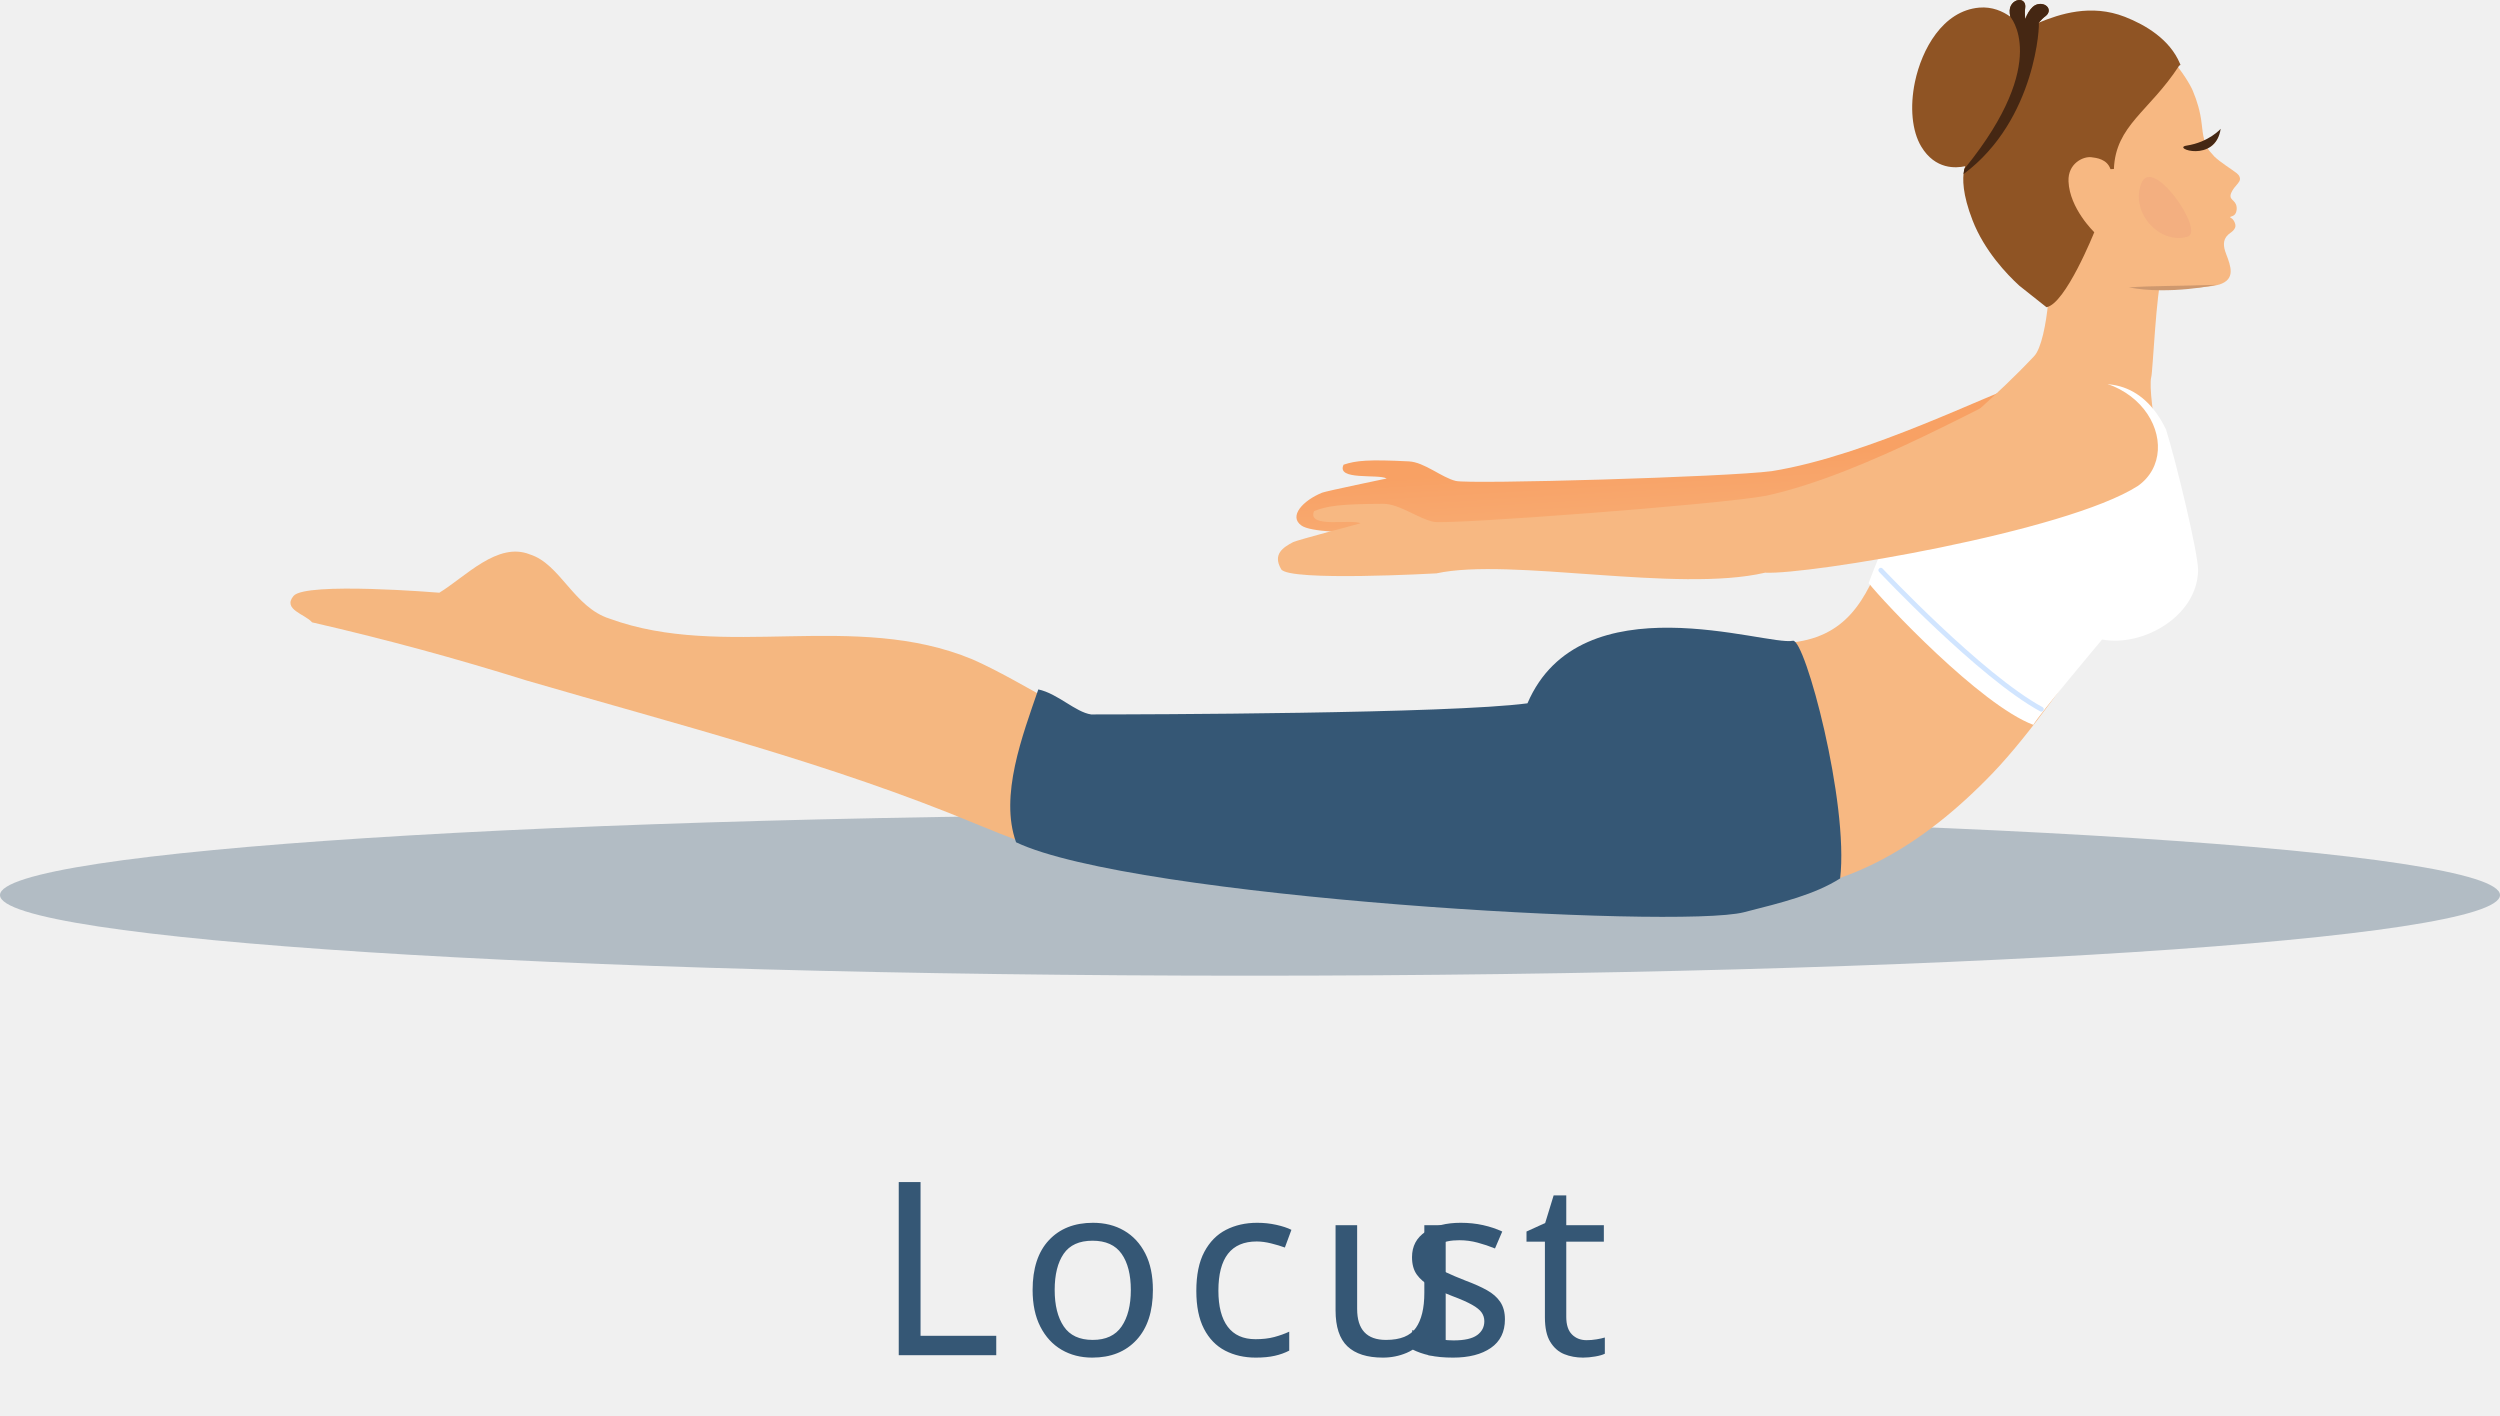
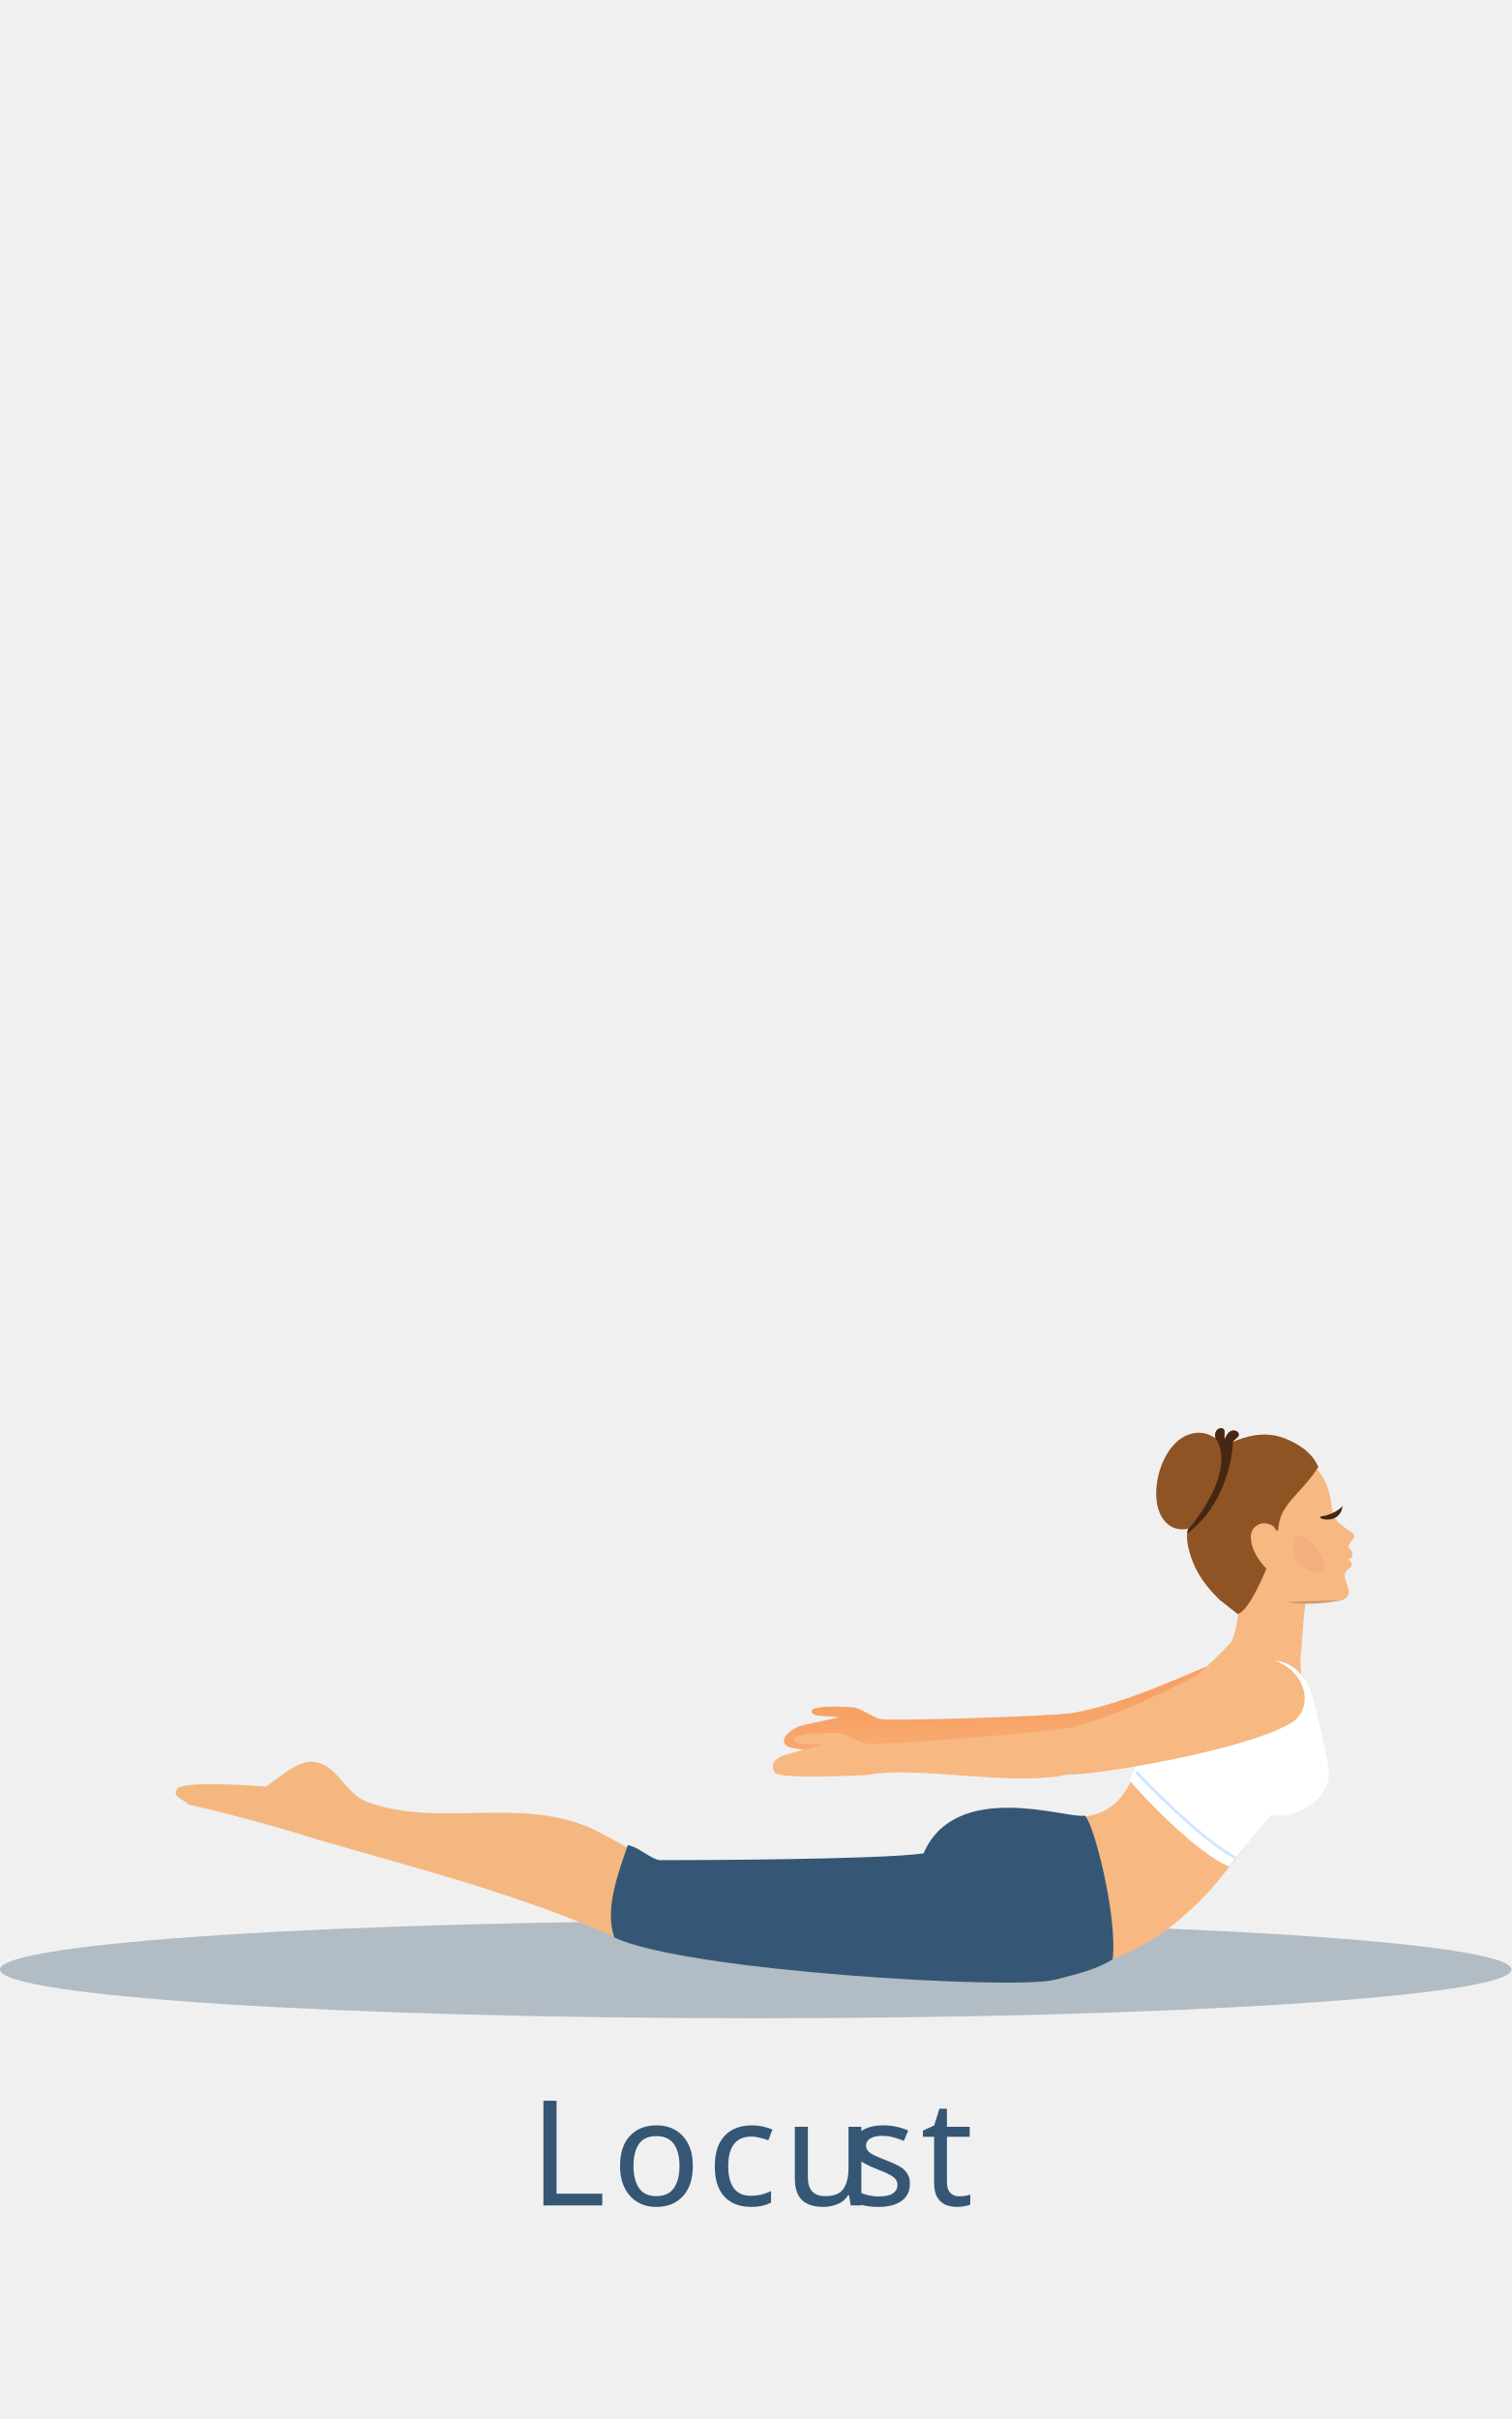
- <svg xmlns="http://www.w3.org/2000/svg" id="Layer_1" data-name="Layer 1" viewBox="0 0 876.14 496.19">
-   <defs>
-     <style>
-       .cls-1 {
-         letter-spacing: .05em;
-       }
- 
-       .cls-2 {
-         fill: url(#linear-gradient);
-       }
- 
-       .cls-3 {
-         fill: #f7b882;
-       }
- 
-       .cls-4 {
-         fill: #f3af80;
-       }
- 
-       .cls-5 {
-         fill: #f5b780;
-       }
- 
-       .cls-6 {
-         fill: #fff;
-       }
- 
-       .cls-7 {
-         fill: #8f5424;
-       }
- 
-       .cls-8 {
-         fill: #ce986e;
-       }
- 
-       .cls-9 {
-         fill: #b2bcc4;
-       }
- 
-       .cls-10 {
-         fill: #d1e5ff;
-       }
- 
-       .cls-11, .cls-12 {
-         fill: #355775;
-       }
- 
-       .cls-13 {
-         fill: #452713;
-       }
- 
-       .cls-14 {
-         letter-spacing: .07em;
-       }
- 
-       .cls-12 {
-         font-family: FarmWaveFree-Regular, 'Farm Wave Free';
-         font-size: 85px;
-         isolation: isolate;
-       }
-     </style>
-     <linearGradient id="linear-gradient" x1="1450.48" y1="585.66" x2="1480.88" y2="527.27" gradientTransform="translate(2058.08 -66.87) rotate(149.11) scale(.94) skewX(.01)" gradientUnits="userSpaceOnUse">
-       <stop offset="0" stop-color="#f8a164" />
-       <stop offset=".1" stop-color="#f8a469" />
-       <stop offset=".63" stop-color="#f7b37b" />
-       <stop offset="1" stop-color="#f7b882" />
-     </linearGradient>
-   </defs>
-   <text class="cls-12" transform="translate(306.72 474.94)">
-     <tspan class="cls-14" x="0" y="0">Locu</tspan>
-     <tspan class="cls-1" x="183.8" y="0">s</tspan>
-     <tspan class="cls-14" x="226.89" y="0">t</tspan>
-   </text>
+ <svg xmlns="http://www.w3.org/2000/svg" version="1.1" id="Layer_1" x="0px" y="0px" viewBox="0 0 250 400" style="enable-background:new 0 0 250 400;" xml:space="preserve">
+   <style type="text/css">
+ 	.st0{fill:#355775;}
+ 	.st1{font-family:'FarmWaveFree-Regular';}
+ 	.st2{font-size:24.254px;}
+ 	.st3{letter-spacing:1;}
+ 	.st4{fill:#B2BCC4;}
+ 	.st5{fill:url(#SVGID_1_);}
+ 	.st6{fill:#F5B780;}
+ 	.st7{fill:#F7B882;}
+ 	.st8{fill:#8F5424;}
+ 	.st9{fill:#452713;}
+ 	.st10{fill:#CE986E;}
+ 	.st11{fill:#F3AF80;}
+ 	.st12{fill:#FFFFFF;}
+ 	.st13{fill:#D1E5FF;}
+ </style>
  <g>
-     <ellipse class="cls-9" cx="438.07" cy="313.69" rx="438.07" ry="28.25" />
+     <text transform="matrix(1 0 0 1 87.52 364.6782)" class="st0 st1 st2 st3">Locu</text>
+     <text transform="matrix(1 0 0 1 139.9658 364.6782)" class="st0 st1 st2 st3">s</text>
+     <text transform="matrix(1 0 0 1 152.2617 364.6782)" class="st0 st1 st2 st3">t</text>
    <g>
-       <path class="cls-2" d="M456.18,184.23c-4.77-3.24,.48-8.86,7.18-11.57,1.3-.53,22.61-4.97,22.61-4.97-2.94-1.68-17.82,.84-15.1-4.84,4.42-1.48,8.77-1.86,22.85-1.16,5.47,.27,11.49,5.66,16.47,6.86,4.98,1.21,95.16-1.37,110.77-3.44,33.84-5.42,77.26-27.7,87.84-30.59,37.37-9.38,51.37,24.03,33.98,34.91-24.67,13.85-109.64,22.47-123.73,20.94-29.29,5.15-89.39-8.54-114.07-4.6,.01,0-42.48,2.76-48.8-1.54Z" />
-       <path class="cls-5" d="M371.04,247.17c-10.65-5.97-21.91-12.48-30.28-16.11-41.31-17.15-87.08,.38-127.06-14.23-12.56-3.92-17.34-19.2-27.97-22.52-11.3-4.58-22.58,7.79-31.76,13.41,0,0-46.93-3.9-51.11,1.14-3.96,4.78,4.18,6.4,6.49,9.24,26.24,6.03,50.19,12.58,75.31,20.42,52.48,15.33,106.54,29.03,157.2,50.15,4.43,1.85,11.06,4.48,18.17,7.2-.76-17.29,.97-35.03,11.01-48.7Z" />
+       <ellipse class="st4" cx="125" cy="325.67" rx="125" ry="8.06" />
      <g>
-         <path class="cls-3" d="M753.92,132.1c.49-1.06,1.85-31.58,3.71-34.89-14-1.26-26.88-2.78-40.91-3.65,3-3.3,1.14,25.96-3.81,31.22-14,14.87-25.35,23.39-32.47,31.12-28.26,30.62-14.61,78.41-73.05,68.18,13.2,20.28-2.04,67.76,9.25,89.12,30.2-1.46,56.69-16.15,81.82-42.37s64.78-91.02,60.88-92.05c.94-3.1-7.05-40.01-5.42-46.68Z" />
-         <path class="cls-3" d="M783.9,60.72c-2.6-1.98-5.43-3.59-7.83-5.83-.68-.73-1.31-1.46-1.85-2.09-.23-.33-.42-.66-.61-1,1.69-.22,3.72-2.71,4.02-4.81-1.16,1.5-3.14,2.31-5.11,2.12-.52-1.85-.72-3.86-.96-5.97-.45-3.9-1.55-7.75-3.1-11.38-.79-1.91-3.67-6.83-8.17-11.95-58.35,26.16-45.03,76.11-49.2,80.07,.85,.79,1.66,1.54,2.41,2.24,.98,2.98,7.06,6.81,6.88,11.91,13.02-3.27,20.28-5.76,33.37-8.78,.38-1.62,.72-3.03,.95-3.82,1.49-.11,2.94-.18,4.31-.14,6.58-.16,15.87-.6,18.85-1.6,5.65-1.87,3.97-6.31,2.27-10.77-.89-2.36-1.32-4.76,.72-6.66,1.05-.96,1.81-1.09,2.43-2.42,.38-.86-.02-1.79-.45-2.52-.77-1.31-2.23-1.04-.41-1.62,1.45-.45,1.74-2.72,1.2-4.05-.8-1.97-3.31-1.77-.92-5.41,.62-.93,1.49-1.68,2.06-2.64,.64-1.06,0-2.2-.86-2.88Z" />
-         <path class="cls-7" d="M707.64,100.08c-4.32-3.95-12.18-12.17-16.34-22.85-3.57-9.19-3.57-14.65-2.96-17.6,.11-.5,.24-.97,.39-1.39-3.15,.71-10.5,1.31-15.43-6.9-3.22-5.38-4.04-13.85-2.19-22.65,2.37-11.31,9.69-24.9,22.52-26.02,4.56-.39,8.25,1.29,10.89,3.18-.17-.76-.25-1.48-.22-2.16,.09-2.5,2.23-3.94,3.82-3.66,.9,.16,1.87,.97,1.62,2.73-.16,1.13-.14,2.46,.04,3.93,.59-1.72,1.52-3.25,2.61-4.26,1.45-1.33,3.31-1.25,4.42-.62,1.51,.86,1.63,2.67,.06,3.83-.79,.58-1.59,1.36-2.39,2.31,7.25-3,18.27-6.71,30.2-2.05,7.23,2.83,15.72,7.87,19.28,16.34l.21,.51-.48,.28c-10.48,16.11-22.25,20.87-22.86,36.2l-1.2,.05c-1.22-3.57-4.96-3.96-6.71-4.18-2.8-.36-8.26,2.15-8,8.46,.39,9.57,9.03,17.82,9.03,17.82,0,0-10.07,25.17-16.76,26.28l-9.41-7.46-.14-.12Z" />
-         <path class="cls-13" d="M716.81,1.82c1.51,.86,1.63,2.67,.06,3.83-.79,.58-1.59,1.36-2.39,2.31,.41-.17-.7,33.98-26.35,53.05,.05-.52,.13-.98,.21-1.39,.04-.21,.11-.38,.16-.58,.07-.08,.14-.12,.21-.2,30.48-37.66,15.44-53.25,15.81-52.99-.17-.76-.25-1.48-.22-2.16,.09-2.5,2.23-3.94,3.82-3.66,.9,.16,1.87,.97,1.62,2.73-.16,1.13-.14,2.46,.04,3.93,.59-1.72,1.52-3.25,2.61-4.26,1.45-1.32,3.3-1.24,4.42-.61Z" />
-         <path class="cls-13" d="M778.25,45.15s-4.11,4.68-11.95,5.88c-5.47,.84,10.11,6.3,11.95-5.88Z" />
-         <path class="cls-8" d="M776.8,99.81s-16.28,3.62-30.75,.92c7.65-.6,18.15-.47,30.75-.92Z" />
-         <path class="cls-4" d="M766.66,82.94c-9.62,2.88-20.13-8.19-16.28-18.56,3.86-10.36,22.48,16.71,16.28,18.56Z" />
-         <path class="cls-6" d="M759.1,150.54c-8.04-16.8-22.46-19.65-37.26-11.69-18.99,10.23-24.59,29.46-31.41,32.87-14.81,7.41-16.56-1.22-17.29-7.79-6.25,11.08-13.98,28.82-18.26,40.42,5.24,6.63,39.06,42.66,57.71,49.68,2.05-3.73,24.08-29.85,24.11-29.91,13.97,2.68,33.27-7.9,33.64-24.18,.09-5.97-7.88-38.75-11.24-49.4Z" />
+         <linearGradient id="SVGID_1_" gradientUnits="userSpaceOnUse" x1="1657.315" y1="-380.888" x2="1665.989" y2="-364.227" gradientTransform="matrix(-0.8067 0.4826 0.4827 0.8066 1692.488 -210.5024)">
+           <stop offset="0" style="stop-color:#F8A164" />
+           <stop offset="0.1" style="stop-color:#F8A469" />
+           <stop offset="0.63" style="stop-color:#F7B37B" />
+           <stop offset="1" style="stop-color:#F7B882" />
+         </linearGradient>
+         <path class="st5" d="M130.17,288.73c-1.36-0.92,0.14-2.53,2.05-3.3c0.37-0.15,6.45-1.42,6.45-1.42     c-0.84-0.48-5.08,0.24-4.31-1.38c1.26-0.42,2.5-0.53,6.52-0.33c1.56,0.08,3.28,1.62,4.7,1.96c1.42,0.35,27.15-0.39,31.61-0.98     c9.66-1.55,22.05-7.9,25.06-8.73c10.66-2.68,14.66,6.86,9.7,9.96c-7.04,3.95-31.28,6.41-35.31,5.98     c-8.36,1.47-25.51-2.44-32.55-1.31C144.1,289.17,131.97,289.95,130.17,288.73L130.17,288.73z" />
+         <path class="st6" d="M105.87,306.69c-3.04-1.7-6.25-3.56-8.64-4.6c-11.79-4.89-24.85,0.11-36.26-4.06     c-3.58-1.12-4.95-5.48-7.98-6.43c-3.22-1.31-6.44,2.22-9.06,3.83c0,0-13.39-1.11-14.58,0.33c-1.13,1.36,1.19,1.83,1.85,2.64     c7.49,1.72,14.32,3.59,21.49,5.83c14.97,4.37,30.4,8.28,44.86,14.31c1.26,0.53,3.16,1.28,5.18,2.05     C102.52,315.65,103.01,310.59,105.87,306.69L105.87,306.69z" />
+         <g>
+           <path class="st7" d="M215.13,273.85c0.14-0.3,0.53-9.01,1.06-9.96c-3.99-0.36-7.67-0.79-11.67-1.04      c0.86-0.94,0.33,7.41-1.09,8.91c-3.99,4.24-7.23,6.67-9.27,8.88c-8.06,8.74-4.17,22.37-20.84,19.45      c3.77,5.79-0.58,19.33,2.64,25.43c8.62-0.42,16.18-4.61,23.35-12.09c7.17-7.48,18.48-25.97,17.37-26.27      C216.94,286.29,214.66,275.76,215.13,273.85L215.13,273.85z" />
+           <path class="st7" d="M223.68,253.48c-0.74-0.56-1.55-1.02-2.23-1.66c-0.19-0.21-0.37-0.42-0.53-0.6      c-0.07-0.09-0.12-0.19-0.17-0.29c0.48-0.06,1.06-0.77,1.15-1.37c-0.33,0.43-0.9,0.66-1.46,0.6c-0.15-0.53-0.21-1.1-0.27-1.7      c-0.13-1.11-0.44-2.21-0.88-3.25c-0.23-0.55-1.05-1.95-2.33-3.41c-16.65,7.46-12.85,21.72-14.04,22.85      c0.24,0.23,0.47,0.44,0.69,0.64c0.28,0.85,2.01,1.94,1.96,3.4c3.72-0.93,5.79-1.64,9.52-2.51c0.11-0.46,0.21-0.86,0.27-1.09      c0.43-0.03,0.84-0.05,1.23-0.04c1.88-0.05,4.53-0.17,5.38-0.46c1.61-0.53,1.13-1.8,0.65-3.07c-0.25-0.67-0.38-1.36,0.21-1.9      c0.3-0.27,0.52-0.31,0.69-0.69c0.11-0.25-0.01-0.51-0.13-0.72c-0.22-0.37-0.64-0.3-0.12-0.46c0.41-0.13,0.5-0.78,0.34-1.16      c-0.23-0.56-0.94-0.51-0.26-1.54c0.18-0.27,0.43-0.48,0.59-0.75C224.11,254,223.93,253.68,223.68,253.48L223.68,253.48z" />
+           <path class="st8" d="M201.92,264.72c-1.23-1.13-3.48-3.47-4.66-6.52c-1.02-2.62-1.02-4.18-0.84-5.02      c0.03-0.14,0.07-0.28,0.11-0.4c-0.9,0.2-3,0.37-4.4-1.97c-0.92-1.54-1.15-3.95-0.62-6.46c0.68-3.23,2.76-7.11,6.43-7.42      c1.3-0.11,2.35,0.37,3.11,0.91c-0.05-0.22-0.07-0.42-0.06-0.62c0.03-0.71,0.64-1.12,1.09-1.04c0.26,0.05,0.53,0.28,0.46,0.78      c-0.05,0.32-0.04,0.7,0.01,1.12c0.17-0.49,0.43-0.93,0.74-1.22c0.41-0.38,0.94-0.36,1.26-0.18c0.43,0.25,0.47,0.76,0.02,1.09      c-0.23,0.17-0.45,0.39-0.68,0.66c2.07-0.86,5.21-1.91,8.62-0.58c2.06,0.81,4.49,2.25,5.5,4.66l0.06,0.15l-0.14,0.08      c-2.99,4.6-6.35,5.96-6.52,10.33l-0.34,0.01c-0.35-1.02-1.42-1.13-1.91-1.19c-0.8-0.1-2.36,0.61-2.28,2.41      c0.11,2.73,2.58,5.08,2.58,5.08s-2.87,7.18-4.78,7.5l-2.69-2.13L201.92,264.72L201.92,264.72z" />
+           <path class="st9" d="M204.54,236.68c0.43,0.25,0.47,0.76,0.02,1.09c-0.23,0.17-0.45,0.39-0.68,0.66      c0.12-0.05-0.2,9.7-7.52,15.14c0.01-0.15,0.04-0.28,0.06-0.4c0.01-0.06,0.03-0.11,0.05-0.17c0.02-0.02,0.04-0.03,0.06-0.06      c8.7-10.75,4.41-15.19,4.51-15.12c-0.05-0.22-0.07-0.42-0.06-0.62c0.03-0.71,0.64-1.12,1.09-1.04c0.26,0.05,0.53,0.28,0.46,0.78      c-0.05,0.32-0.04,0.7,0.01,1.12c0.17-0.49,0.43-0.93,0.74-1.22C203.69,236.47,204.22,236.5,204.54,236.68z" />
+           <path class="st9" d="M222.07,249.04c0,0-1.17,1.34-3.41,1.68C217.1,250.96,221.54,252.52,222.07,249.04z" />
+           <path class="st10" d="M221.65,264.64c0,0-4.65,1.03-8.77,0.26C215.06,264.73,218.06,264.77,221.65,264.64z" />
+           <path class="st11" d="M218.76,259.82c-2.74,0.82-5.74-2.34-4.65-5.3C215.22,251.57,220.53,259.3,218.76,259.82z" />
+           <path class="st12" d="M216.6,279.11c-2.29-4.79-6.41-5.61-10.63-3.34c-5.42,2.92-7.02,8.41-8.96,9.38      c-4.23,2.11-4.73-0.35-4.93-2.22c-1.78,3.16-3.99,8.22-5.21,11.53c1.5,1.89,11.15,12.17,16.47,14.18      c0.58-1.06,6.87-8.52,6.88-8.53c3.99,0.76,9.49-2.25,9.6-6.9C219.84,291.51,217.56,282.15,216.6,279.11L216.6,279.11z" />
+         </g>
+         <path class="st0" d="M179.29,300.23c-2.64,0.56-21.23-6.12-26.54,6.25c-7.72,1.04-38.36,1.11-43.63,1.11     c-1.57-0.23-3.34-2.09-5.28-2.5c-1.57,4.58-3.9,10.64-2.22,15.29c11.67,5.56,66.1,8.7,72.79,7c3.86-0.98,7.06-1.77,9.62-3.38     C184.9,316.44,180.49,299.98,179.29,300.23L179.29,300.23z" />
+         <path class="st13" d="M204.13,307.32c-0.04,0-0.08-0.01-0.12-0.03c-6.12-3.34-16.01-13.84-16.11-13.95     c-0.09-0.1-0.09-0.25,0.01-0.34c0.1-0.09,0.25-0.09,0.34,0.01c0.1,0.11,9.94,10.56,15.99,13.86c0.12,0.06,0.16,0.21,0.09,0.33     C204.3,307.28,204.22,307.32,204.13,307.32z" />
+         <path class="st7" d="M128.12,293.08c-0.88-1.51,0.21-2.19,1.2-2.71c0.38-0.2,6.75-1.88,6.75-1.88c-0.92-0.46-5.38,0.55-4.66-1.22     c1.31-0.52,2.62-0.71,6.89-0.73c1.66-0.01,3.58,1.53,5.11,1.81c1.53,0.29,28.53-1.73,33.22-2.62     c10.14-2.21,23.1-9.96,26.25-11.01c11.13-3.47,15.98,6.44,10.92,10.03c-7.21,4.61-32.99,8.91-37.28,8.68     c-8.77,2.05-25.47-1.54-32.87,0.07C143.64,293.49,128.85,294.33,128.12,293.08L128.12,293.08z" />
      </g>
-       <path class="cls-11" d="M628.33,224.56c-9.25,1.95-74.41-21.46-93.02,21.92-27.06,3.64-134.42,3.9-152.92,3.9-5.51-.81-11.72-7.33-18.51-8.77-5.51,16.05-13.68,37.3-7.79,53.57,40.91,19.48,231.64,30.48,255.09,24.52,13.53-3.44,24.74-6.19,33.71-11.85,3.11-26.49-12.35-84.17-16.56-83.29Z" />
-       <path class="cls-10" d="M715.39,249.4c-.14,0-.28-.03-.41-.11-21.46-11.69-56.12-48.52-56.46-48.89-.32-.34-.3-.87,.05-1.19,.35-.31,.89-.3,1.2,.05,.35,.37,34.82,37,56.04,48.56,.41,.22,.56,.73,.33,1.14-.16,.28-.45,.44-.75,.44Z" />
-       <path class="cls-3" d="M448.99,199.48c-3.08-5.29,.73-7.67,4.19-9.49,1.32-.69,23.65-6.6,23.65-6.6-3.23-1.61-18.84,1.94-16.32-4.27,4.59-1.83,9.18-2.49,24.16-2.56,5.82-.03,12.55,5.35,17.91,6.34,5.36,1,99.99-6.05,116.41-9.17,35.53-7.73,80.95-34.89,91.98-38.58,39.01-12.15,56.01,22.56,38.28,35.14-25.26,16.17-115.62,31.21-130.66,30.41-30.72,7.18-89.26-5.39-115.18,.24,0,0-51.86,2.93-54.42-1.46Z" />
    </g>
  </g>
</svg>
